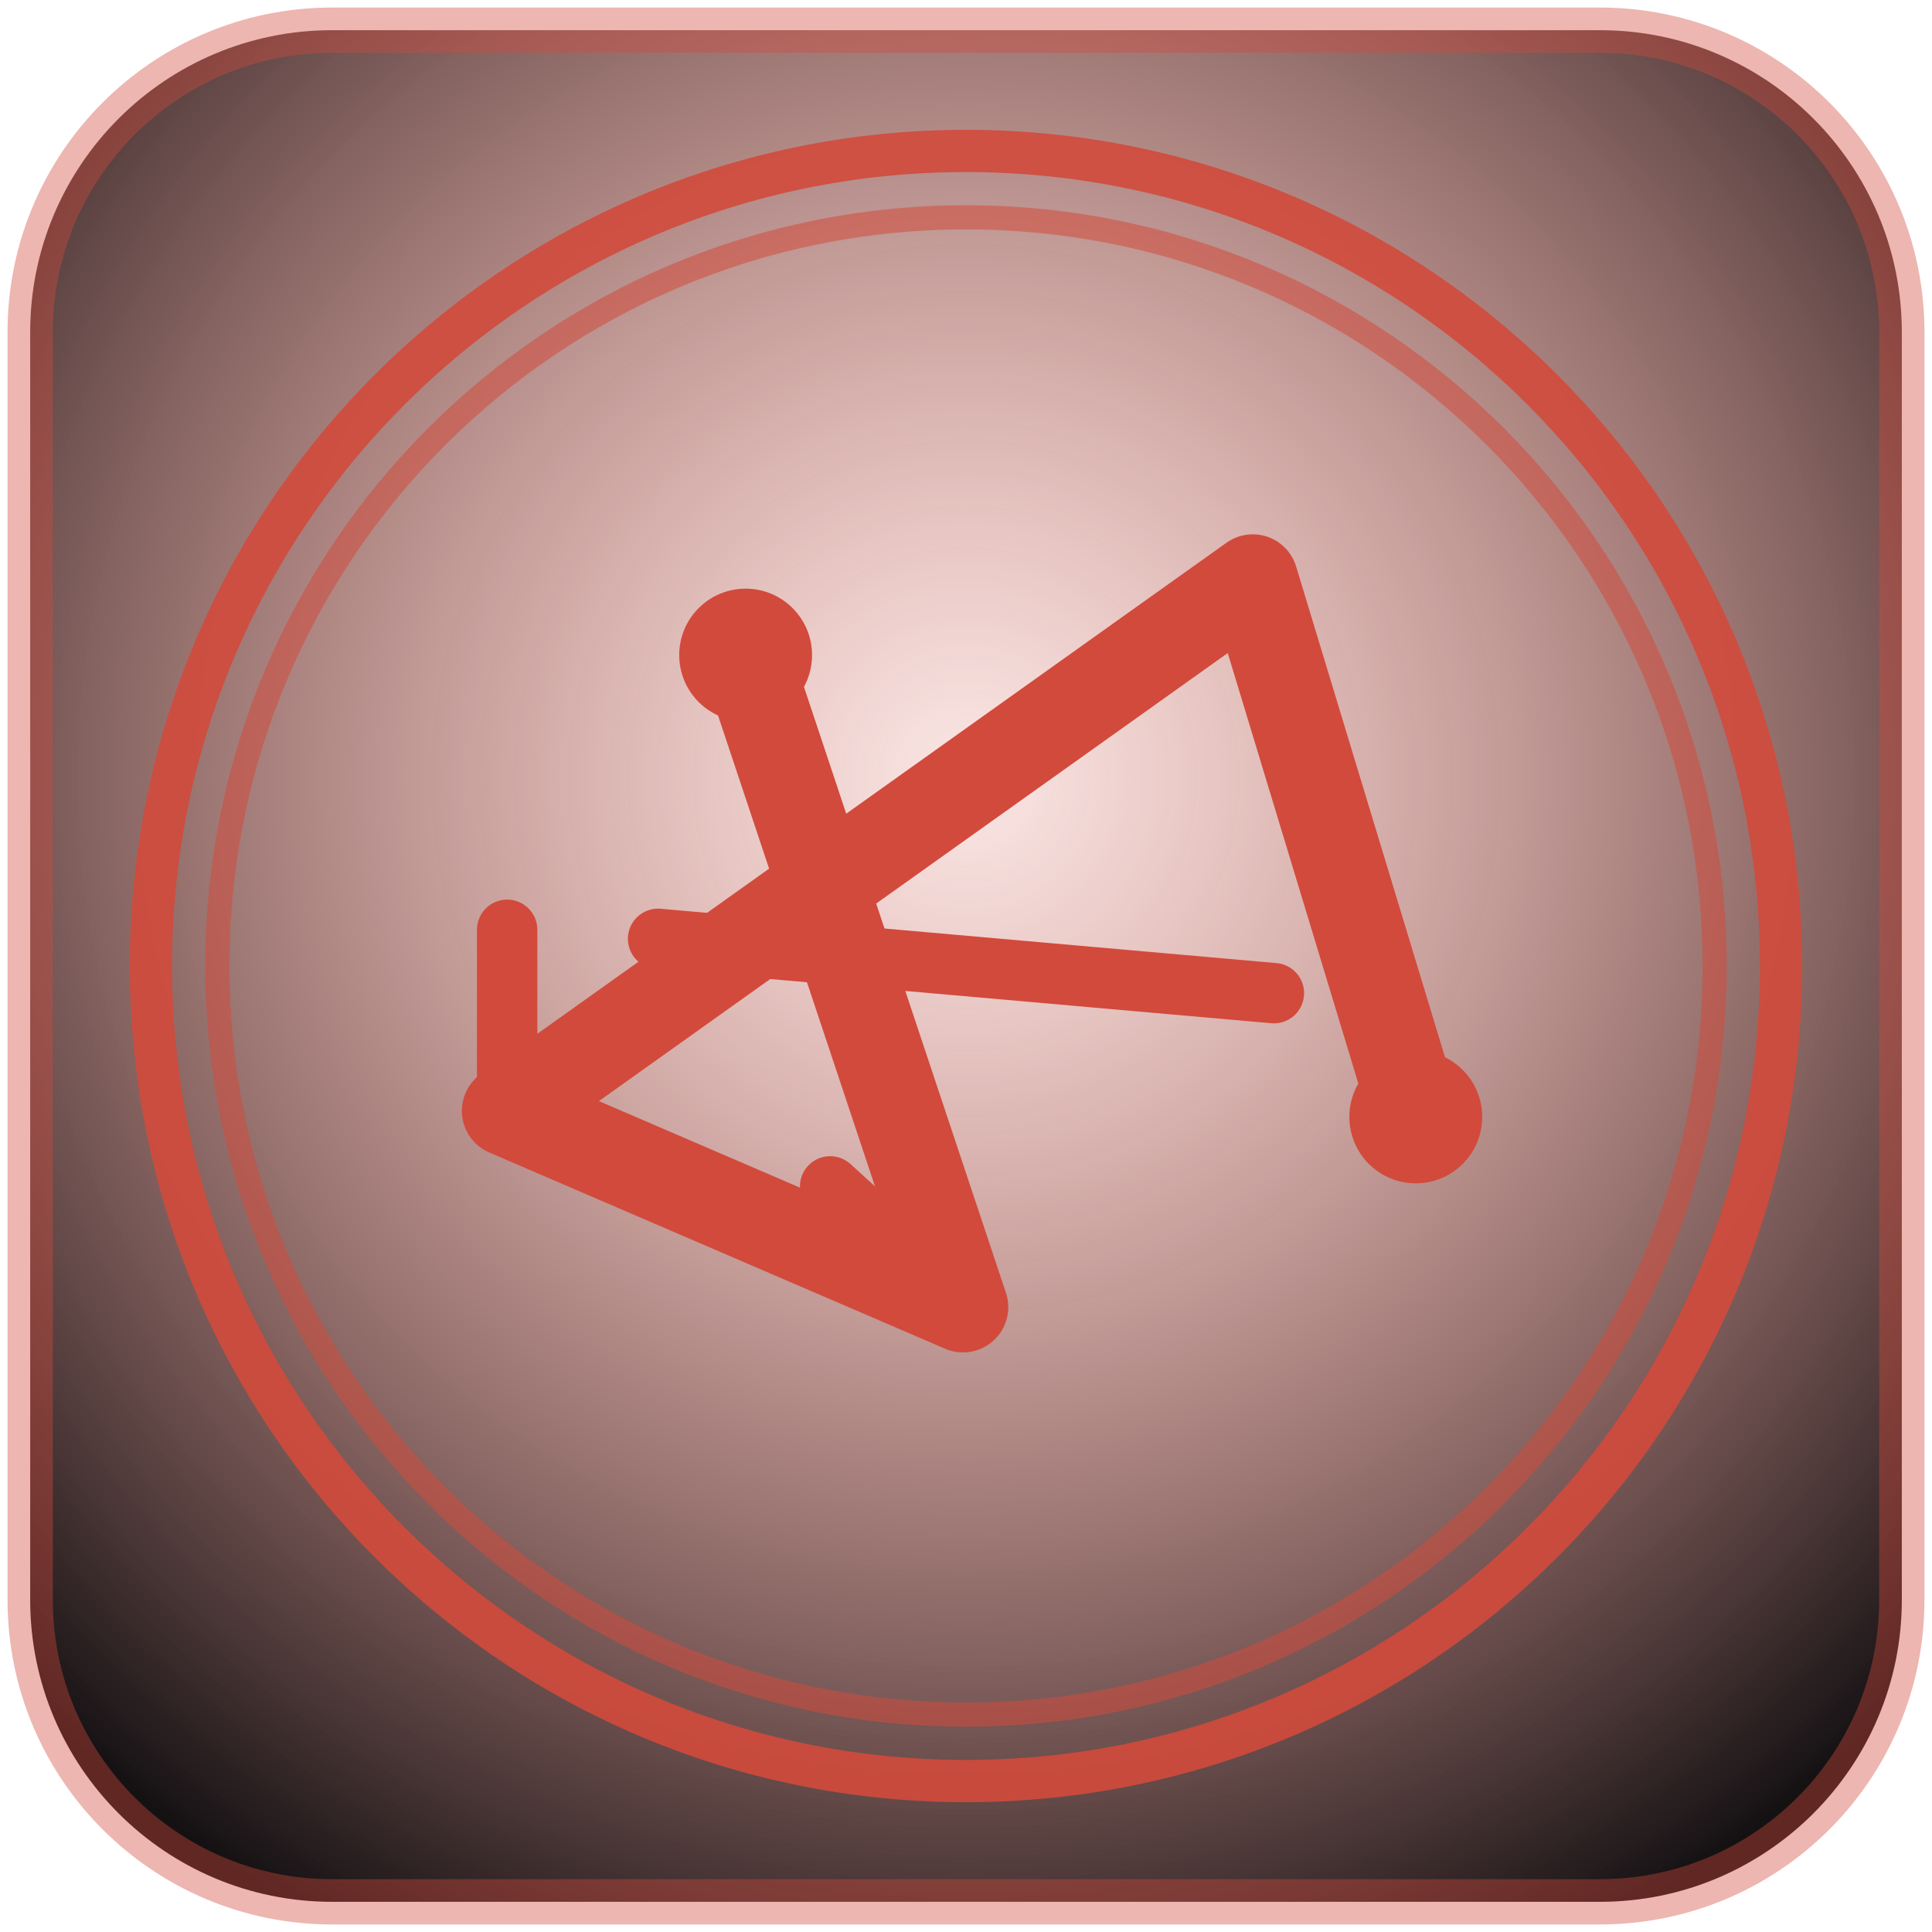
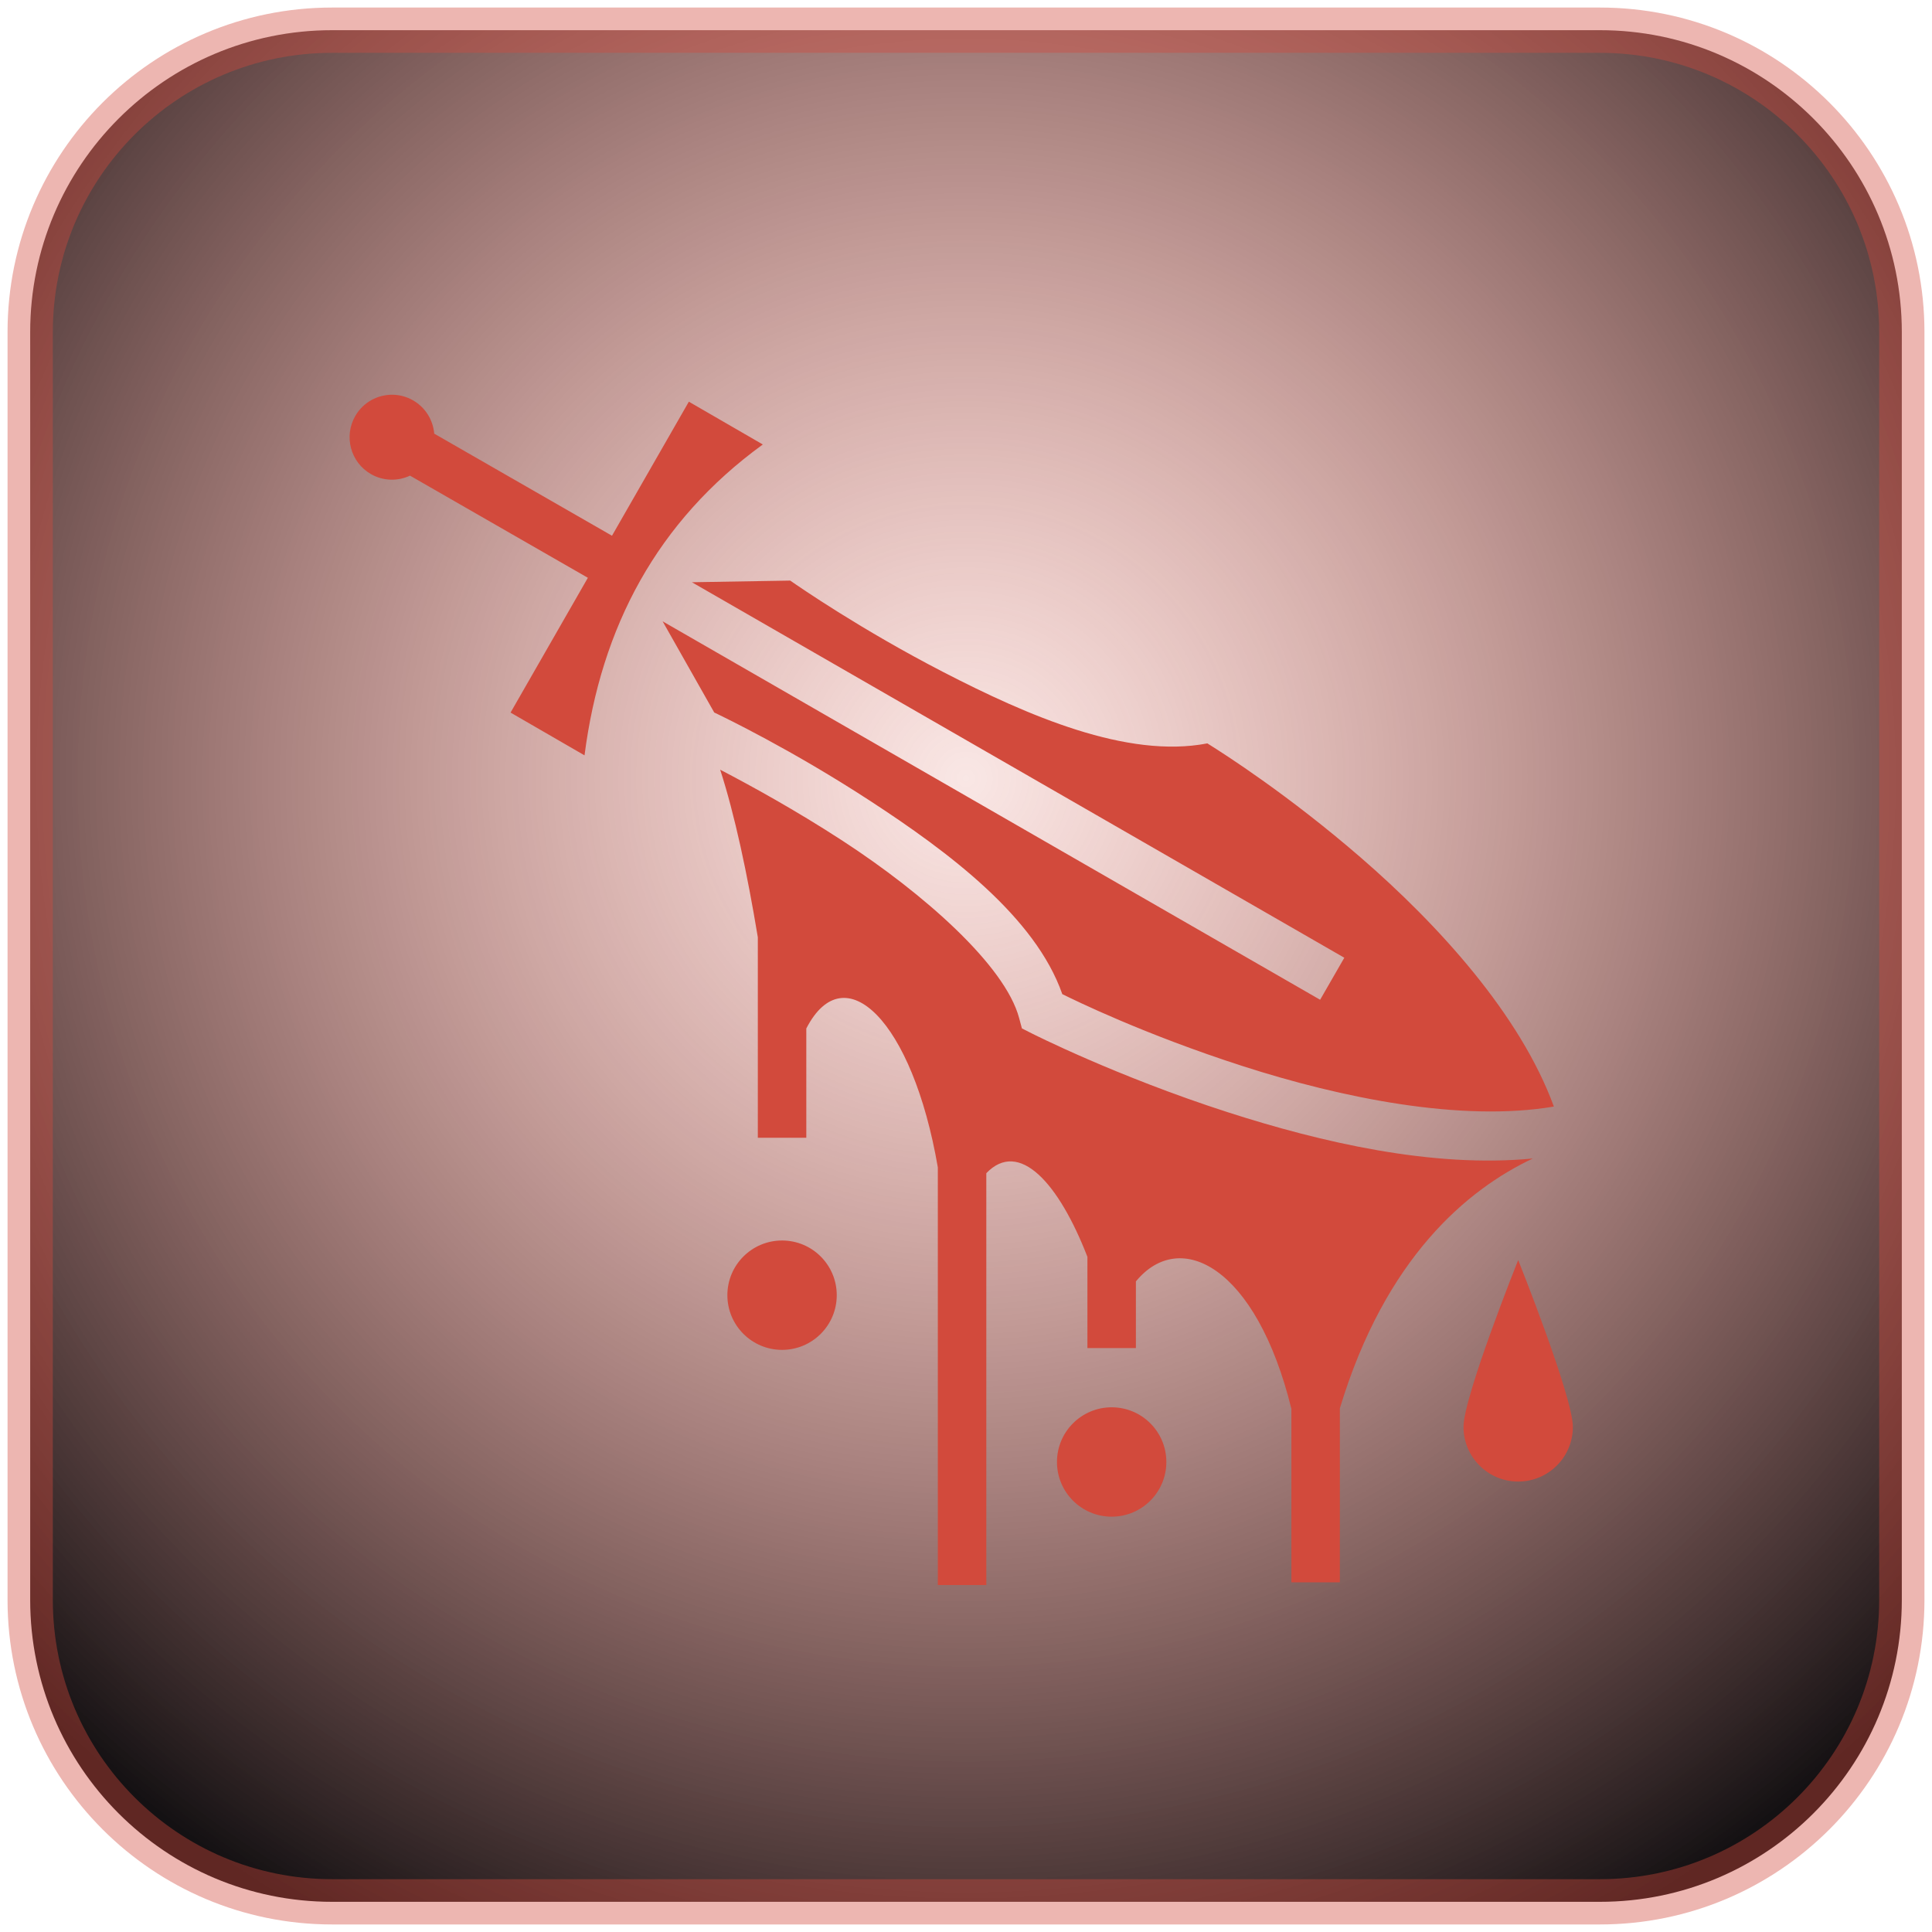
<svg xmlns="http://www.w3.org/2000/svg" viewBox="0 0 64 64" width="256" height="256">
  <defs>
    <radialGradient id="g" cx="50%" cy="40%" r="70%">
      <stop offset="0" stop-color="#d24a3c22" />
      <stop offset="1" stop-color="#141113" />
    </radialGradient>
  </defs>
  <rect x="1" y="1" width="62" height="62" rx="10" fill="url(#g)" stroke="#d24a3c66" stroke-width="1.5" />
-   <g fill="none" stroke="#d24a3c" stroke-width="3" stroke-linecap="round" stroke-linejoin="round">
-     <circle cx="32" cy="32" r="27" stroke-width="1.4" opacity="0.9" />
-     <circle cx="32" cy="32" r="24.8" stroke-width="0.8" opacity="0.55" />
-     <path d="M24.7 21.7 L31.9 43.3 L16.8 36.8 L41.5 19.2 L46.9 37.0" />
-     <path d="M21.8 31.1 L42.2 32.9" stroke-width="2" />
-     <path d="M31.9 43.3 l-4.4 -4.0" stroke-width="2" />
-     <path d="M16.8 36.8 l0.0 -6.0" stroke-width="2" />
-     <circle cx="24.7" cy="21.7" r="2.2" fill="#d24a3c" stroke="none" />
-     <circle cx="46.9" cy="37.0" r="2.2" fill="#d24a3c" stroke="none" />
+   <g transform="translate(10 10) scale(0.0859375)" fill="#d24a3c">
+     <path d="M35.143 35.8c-5.796-.14-11.483 2.82-14.575 8.212-4.497 7.84-1.8 17.85 6.026 22.355 4.804 2.767 10.42 2.805 15.086.615l68.558 39.375-29.797 51.957 28.51 16.49c6.374-49.47 27.945-90.184 68.726-119.837l-28.51-16.492-29.63 51.67-68.522-39.352c-.44-5.166-3.31-10.04-8.135-12.818-2.446-1.408-5.103-2.113-7.737-2.176zm153.093 71.632l-37.892.642 251.484 144.74-9.322 16.198-253.45-145.87 19.89 35.135c3.916 1.873 29.888 14.392 59.775 33.858 30.715 20.005 64.022 44.997 74.397 74.703 4.567 2.27 31.488 15.496 69.58 27.764 37.96 12.224 84.088 21.654 119.912 15.58-12.992-35.507-44.6-70.15-74.456-95.995-27.686-23.965-52.14-39.656-59.117-43.998-30.91 5.99-69.19-10.66-101.86-27.53-31.63-16.333-55.295-32.69-58.94-35.228zm-26.992 72.9c5.623 17.433 10.356 39.574 14.51 64.59v77.287h18.687v-42.12c14.672-28.54 40.948-3.137 50.7 53.53v161.003h18.688V335.87c12.62-13.188 27.91 3.7 38.975 32.24v35.175h18.69v-25.707c17.057-20.727 46.446-5.688 59.93 49.102v66.888h18.688v-67.07c17.575-58.125 49.153-84.382 74.394-96.3-38.7 3.766-81.725-6.276-117.537-17.81-42.97-13.838-75.7-30.45-75.7-30.45l-3.72-1.887-1.078-4.027c-5.46-20.368-36.988-48.063-67.95-68.228-18.276-11.905-35.828-21.51-47.276-27.463zm23.854 181.48c-11.643 0-21.08 9.438-21.08 21.08 0 11.644 9.437 21.08 21.08 21.08 11.643 0 21.08-9.436 21.08-21.08 0-11.642-9.437-21.08-21.08-21.08zm283.754 7.53s-21.08 52.667-21.08 64.31 9.437 21.08 21.08 21.08c11.643 0 21.08-9.437 21.08-21.08 0-11.643-21.08-64.31-21.08-64.31zM312.15 426.11c-11.643 0-21.082 9.436-21.082 21.08 0 11.642 9.44 21.08 21.082 21.08 11.643 0 21.08-9.438 21.08-21.08 0-11.644-9.437-21.08-21.08-21.08z" />
  </g>
</svg>
